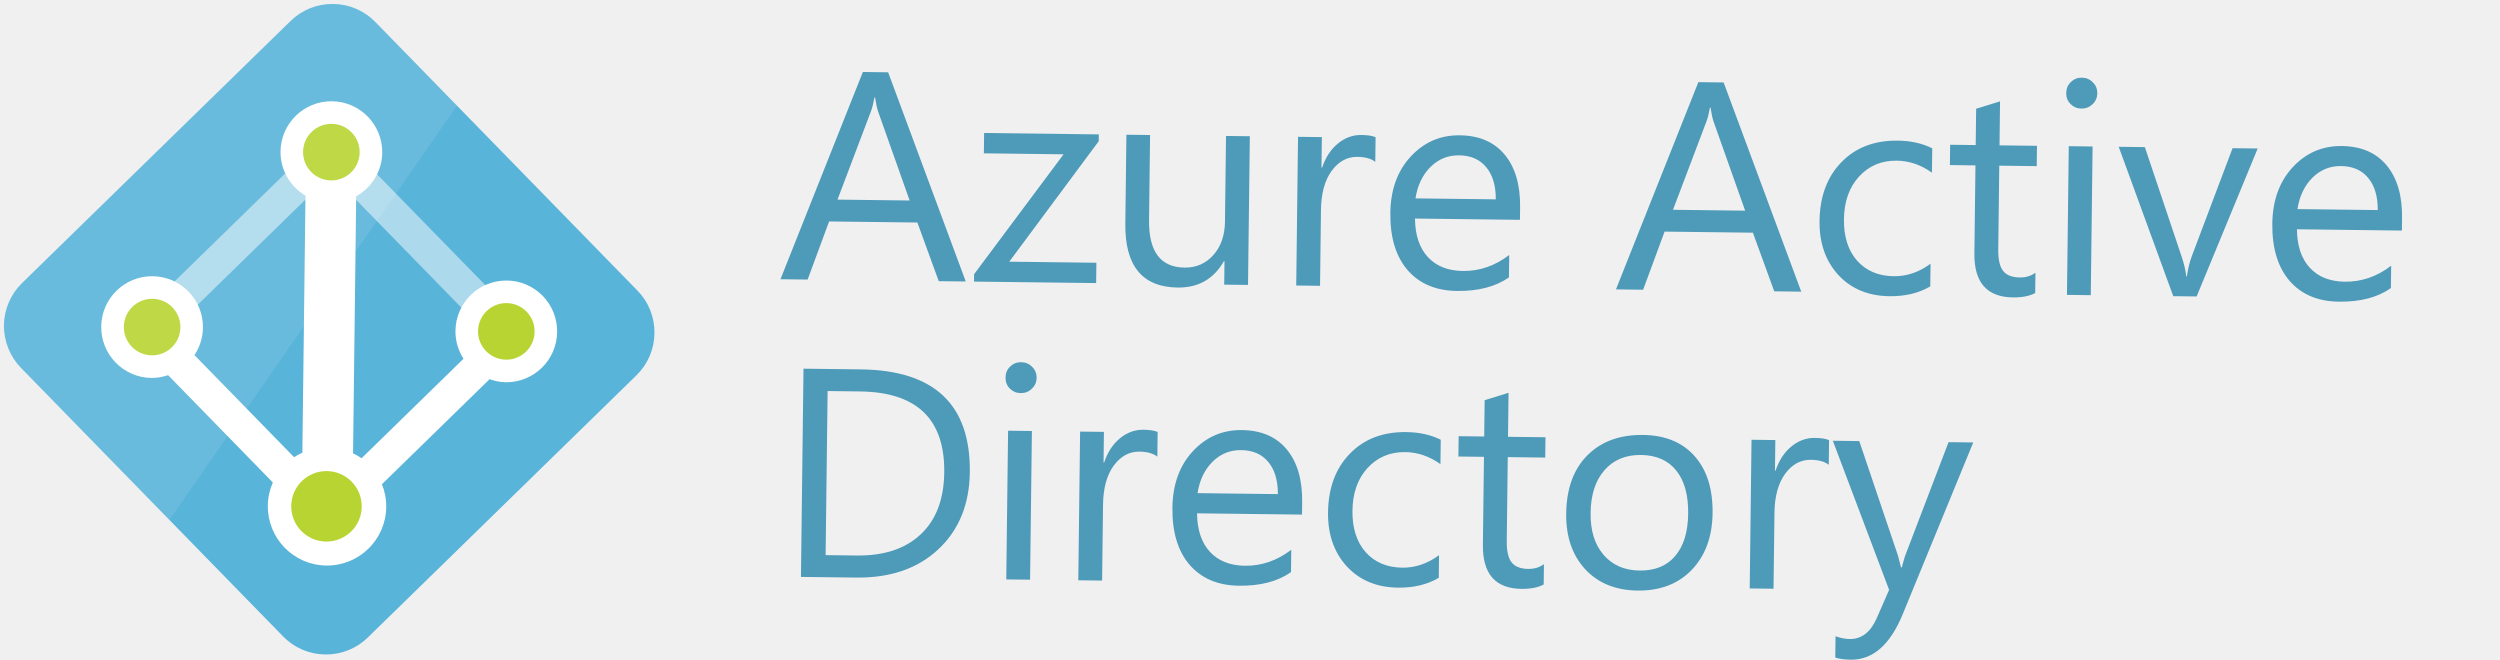
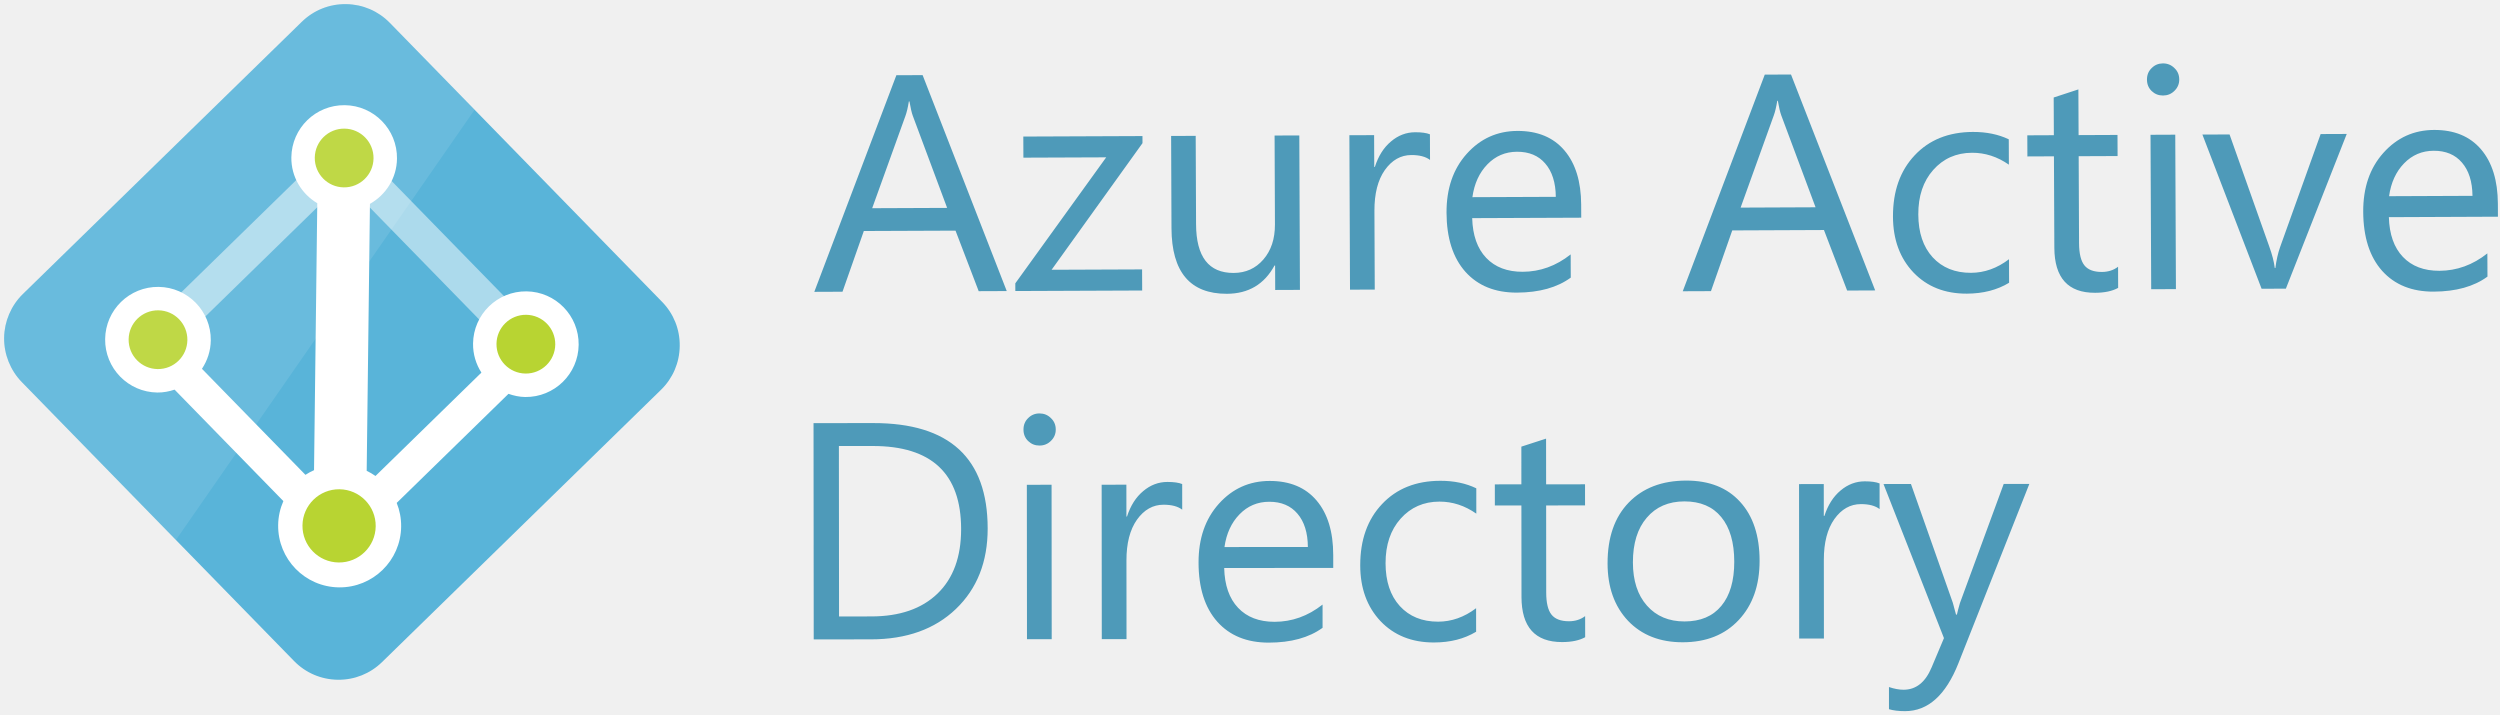
- <svg xmlns="http://www.w3.org/2000/svg" width="269" height="71" viewBox="0 0 269 71" fill="none">
-   <g clip-path="url(#clip0)">
-     <path d="M34.999 70.422C33.274 70.401 31.658 69.709 30.457 68.474L2.261 39.586C1.073 38.368 0.405 36.698 0.426 34.997C0.446 33.298 1.155 31.643 2.372 30.457L31.262 2.263C32.496 1.057 34.125 0.405 35.85 0.426C37.573 0.447 39.188 1.138 40.392 2.374L68.583 31.262C69.791 32.492 70.441 34.123 70.42 35.849C70.399 37.575 69.709 39.189 68.471 40.393L39.587 68.585C38.354 69.791 36.722 70.443 34.999 70.422Z" fill="#59B4D9" />
-     <path d="M54.548 30.185C51.524 30.149 49.044 32.569 49.008 35.591C48.994 36.7 49.316 37.733 49.874 38.602L38.901 49.311C38.615 49.106 38.308 48.934 37.989 48.778L38.326 21.12C39.971 20.193 41.104 18.46 41.128 16.436C41.165 13.413 38.745 10.934 35.721 10.897C32.7 10.86 30.221 13.28 30.184 16.302C30.159 18.327 31.25 20.087 32.87 21.053L32.534 48.71C32.226 48.852 31.923 49.005 31.643 49.193L20.922 38.208C21.484 37.361 21.824 36.352 21.837 35.261C21.874 32.238 19.454 29.759 16.433 29.722C13.409 29.685 10.929 32.105 10.893 35.127C10.856 38.15 13.276 40.63 16.3 40.666C16.927 40.674 17.522 40.554 18.087 40.366L29.357 51.914C29.02 52.677 28.828 53.518 28.817 54.404C28.775 57.922 31.593 60.809 35.111 60.852C38.63 60.895 41.517 58.077 41.559 54.559C41.57 53.689 41.404 52.86 41.098 52.101L52.678 40.801C53.225 40.992 53.8 41.122 54.412 41.13C57.433 41.166 59.912 38.746 59.949 35.724C59.986 32.702 57.567 30.222 54.548 30.185Z" fill="white" />
-     <path opacity="0.5" d="M54.554 38.131L57.081 35.663L36.861 14.951L34.333 17.418L54.554 38.131Z" fill="white" />
-     <path opacity="0.5" d="M36.972 17.467L34.504 14.938L13.787 35.157L16.256 37.686L36.972 17.467Z" fill="white" />
-     <path d="M38.922 54.527C38.897 56.621 37.176 58.298 35.082 58.273C32.986 58.247 31.311 56.529 31.336 54.434C31.361 52.34 33.079 50.663 35.174 50.688C37.267 50.714 38.947 52.432 38.922 54.527Z" fill="#B8D432" />
-     <path d="M38.698 16.406C38.678 18.087 37.299 19.433 35.618 19.412C33.936 19.392 32.591 18.013 32.611 16.332C32.632 14.651 34.011 13.305 35.692 13.326C37.373 13.346 38.718 14.725 38.698 16.406Z" fill="#B8D432" />
-     <path d="M19.412 35.23C19.392 36.911 18.011 38.257 16.332 38.236C14.651 38.216 13.305 36.837 13.326 35.156C13.346 33.474 14.725 32.129 16.406 32.149C18.084 32.17 19.433 33.548 19.412 35.23Z" fill="#B8D432" />
-     <path d="M57.525 35.693C57.504 37.374 56.123 38.72 54.443 38.7C52.763 38.679 51.416 37.3 51.436 35.619C51.457 33.938 52.837 32.592 54.517 32.613C56.197 32.633 57.545 34.012 57.525 35.693Z" fill="#B8D432" />
-     <path opacity="0.1" d="M40.392 2.374C39.188 1.138 37.575 0.447 35.85 0.426C34.127 0.405 32.498 1.057 31.263 2.263L2.374 30.457C1.155 31.643 0.446 33.298 0.426 34.997C0.405 36.698 1.073 38.37 2.263 39.586L18.225 55.942L49.17 11.367L40.392 2.374Z" fill="white" />
-   </g>
-   <path d="M103.915 30.288L101.009 30.253L98.71 23.943L89.211 23.828L86.9 30.081L83.979 30.046L92.844 7.746L95.563 7.779L103.915 30.288ZM97.879 21.574L94.48 11.985C94.369 11.671 94.261 11.17 94.155 10.481L94.092 10.48C93.98 11.114 93.855 11.613 93.715 11.976L90.114 21.479L97.879 21.574ZM118.224 15.196L108.597 28.158L117.971 28.272L117.945 30.459L104.805 30.299L104.815 29.502L114.441 16.603L105.864 16.498L105.89 14.311L118.233 14.461L118.224 15.196ZM134.287 30.658L131.725 30.627L131.756 28.096L131.693 28.095C130.607 30.019 128.95 30.968 126.721 30.941C122.909 30.894 121.03 28.601 121.085 24.059L121.202 14.497L123.748 14.528L123.637 23.684C123.596 27.059 124.867 28.762 127.45 28.793C128.7 28.808 129.732 28.363 130.545 27.456C131.368 26.539 131.789 25.335 131.808 23.846L131.92 14.628L134.482 14.659L134.287 30.658ZM147.981 17.417C147.537 17.068 146.893 16.888 146.05 16.878C144.956 16.865 144.033 17.369 143.281 18.391C142.539 19.413 142.158 20.815 142.136 22.596L142.037 30.752L139.474 30.721L139.669 14.722L142.231 14.753L142.191 18.05L142.254 18.05C142.632 16.93 143.2 16.062 143.957 15.446C144.715 14.82 145.557 14.512 146.484 14.524C147.151 14.532 147.661 14.611 148.013 14.761L147.981 17.417ZM163.547 23.654L152.251 23.516C152.271 25.298 152.733 26.679 153.638 27.658C154.543 28.638 155.797 29.138 157.401 29.157C159.203 29.179 160.866 28.606 162.391 27.437L162.362 29.843C160.943 30.846 159.078 31.334 156.766 31.306C154.505 31.279 152.738 30.533 151.464 29.07C150.19 27.596 149.569 25.541 149.601 22.906C149.632 20.416 150.359 18.399 151.785 16.854C153.22 15.298 154.985 14.533 157.079 14.559C159.172 14.584 160.784 15.281 161.913 16.649C163.042 18.017 163.592 19.904 163.563 22.31L163.547 23.654ZM160.948 21.45C160.956 19.971 160.61 18.816 159.912 17.984C159.224 17.153 158.255 16.729 157.005 16.714C155.797 16.7 154.766 17.119 153.912 17.974C153.058 18.828 152.523 19.952 152.308 21.345L160.948 21.45ZM193.814 31.382L190.908 31.346L188.61 25.037L179.11 24.921L176.8 31.175L173.878 31.139L182.744 8.839L185.462 8.872L193.814 31.382ZM187.779 22.667L184.38 13.078C184.269 12.764 184.161 12.263 184.054 11.574L183.992 11.573C183.88 12.207 183.754 12.706 183.614 13.069L180.014 22.573L187.779 22.667ZM207.697 30.816C206.459 31.541 204.996 31.893 203.309 31.872C201.028 31.844 199.193 31.082 197.805 29.586C196.427 28.08 195.753 26.144 195.782 23.78C195.814 21.145 196.595 19.04 198.124 17.464C199.654 15.879 201.679 15.101 204.2 15.132C205.606 15.149 206.843 15.424 207.909 15.958L207.877 18.583C206.7 17.735 205.434 17.303 204.08 17.287C202.445 17.267 201.094 17.839 200.028 19.003C198.972 20.157 198.432 21.687 198.409 23.593C198.386 25.468 198.858 26.953 199.824 28.048C200.8 29.143 202.117 29.701 203.773 29.721C205.168 29.738 206.486 29.291 207.727 28.379L207.697 30.816ZM218.986 31.532C218.378 31.857 217.579 32.014 216.59 32.002C213.788 31.968 212.406 30.389 212.444 27.264L212.559 17.796L209.809 17.763L209.836 15.575L212.586 15.609L212.633 11.703L215.205 10.906L215.148 15.64L219.179 15.689L219.152 17.876L215.121 17.827L215.012 26.842C214.999 27.915 215.172 28.683 215.531 29.145C215.889 29.608 216.491 29.845 217.335 29.855C217.98 29.863 218.54 29.693 219.013 29.344L218.986 31.532ZM223.962 11.684C223.504 11.679 223.115 11.518 222.796 11.201C222.477 10.885 222.32 10.487 222.326 10.008C222.332 9.529 222.498 9.135 222.825 8.826C223.152 8.508 223.544 8.351 224.003 8.356C224.471 8.362 224.865 8.528 225.184 8.855C225.514 9.172 225.676 9.57 225.67 10.049C225.664 10.507 225.493 10.896 225.156 11.214C224.829 11.533 224.431 11.69 223.962 11.684ZM224.968 31.761L222.406 31.729L222.6 15.73L225.163 15.762L224.968 31.761ZM242.927 15.978L236.358 31.899L233.842 31.868L227.975 15.796L230.787 15.83L234.708 27.504C235 28.361 235.178 29.108 235.243 29.745L235.306 29.745C235.42 28.945 235.595 28.223 235.832 27.58L240.224 15.945L242.927 15.978ZM258.446 24.808L247.15 24.67C247.17 26.452 247.632 27.833 248.537 28.812C249.442 29.792 250.696 30.292 252.3 30.311C254.102 30.333 255.766 29.76 257.29 28.591L257.261 30.997C255.843 32.001 253.977 32.488 251.665 32.46C249.404 32.433 247.637 31.687 246.363 30.224C245.09 28.75 244.469 26.695 244.501 24.06C244.531 21.57 245.259 19.553 246.684 18.008C248.12 16.452 249.884 15.687 251.978 15.713C254.071 15.738 255.683 16.435 256.812 17.803C257.941 19.171 258.491 21.058 258.462 23.464L258.446 24.808ZM255.847 22.604C255.855 21.125 255.51 19.97 254.811 19.138C254.123 18.307 253.155 17.883 251.905 17.868C250.696 17.854 249.665 18.273 248.811 19.128C247.957 19.982 247.422 21.106 247.207 22.499L255.847 22.604ZM86.183 62.075L86.456 39.67L92.642 39.746C100.538 39.842 104.441 43.53 104.353 50.811C104.311 54.269 103.178 57.037 100.954 59.114C98.742 61.181 95.797 62.192 92.12 62.147L86.183 62.075ZM89.051 42.077L88.837 59.732L92.18 59.773C95.118 59.809 97.413 59.05 99.068 57.497C100.722 55.944 101.567 53.725 101.602 50.84C101.672 45.101 98.655 42.194 92.551 42.12L89.051 42.077ZM109.831 42.299C109.373 42.293 108.984 42.132 108.665 41.816C108.346 41.499 108.19 41.102 108.196 40.622C108.201 40.143 108.368 39.749 108.694 39.441C109.021 39.122 109.414 38.965 109.872 38.971C110.341 38.977 110.735 39.143 111.053 39.47C111.383 39.786 111.545 40.184 111.539 40.663C111.533 41.121 111.362 41.51 111.025 41.829C110.698 42.148 110.3 42.304 109.831 42.299ZM110.837 62.375L108.275 62.344L108.47 46.345L111.032 46.376L110.837 62.375ZM124.531 49.134C124.087 48.785 123.443 48.605 122.6 48.595C121.506 48.582 120.583 49.086 119.831 50.108C119.089 51.131 118.708 52.532 118.686 54.313L118.587 62.469L116.025 62.438L116.219 46.439L118.781 46.47L118.741 49.767L118.804 49.768C119.182 48.647 119.75 47.779 120.508 47.163C121.265 46.537 122.108 46.23 123.035 46.241C123.701 46.249 124.211 46.328 124.563 46.478L124.531 49.134ZM140.097 55.371L128.801 55.233C128.821 57.015 129.283 58.396 130.188 59.376C131.093 60.355 132.347 60.855 133.951 60.875C135.753 60.897 137.416 60.323 138.941 59.154L138.912 61.56C137.493 62.564 135.628 63.051 133.316 63.023C131.055 62.996 129.288 62.25 128.014 60.787C126.74 59.313 126.12 57.258 126.152 54.623C126.182 52.134 126.91 50.116 128.335 48.571C129.77 47.016 131.535 46.25 133.629 46.276C135.722 46.301 137.334 46.998 138.463 48.366C139.592 49.734 140.142 51.621 140.113 54.027L140.097 55.371ZM137.498 53.167C137.506 51.688 137.16 50.533 136.462 49.701C135.774 48.87 134.805 48.447 133.556 48.431C132.347 48.417 131.316 48.837 130.462 49.691C129.608 50.545 129.073 51.669 128.858 53.062L137.498 53.167ZM154.812 62.175C153.574 62.9 152.111 63.252 150.424 63.231C148.143 63.204 146.308 62.442 144.92 60.946C143.542 59.439 142.868 57.504 142.897 55.139C142.929 52.504 143.709 50.399 145.239 48.824C146.769 47.238 148.794 46.46 151.315 46.491C152.721 46.508 153.957 46.783 155.024 47.317L154.992 49.942C153.815 49.094 152.549 48.662 151.195 48.646C149.56 48.626 148.209 49.198 147.142 50.362C146.087 51.516 145.547 53.046 145.524 54.952C145.501 56.827 145.973 58.312 146.939 59.407C147.915 60.503 149.231 61.06 150.887 61.081C152.283 61.097 153.601 60.65 154.842 59.738L154.812 62.175ZM166.101 62.891C165.493 63.217 164.694 63.374 163.704 63.362C160.902 63.328 159.521 61.748 159.559 58.623L159.674 49.155L156.924 49.122L156.95 46.934L159.7 46.968L159.748 43.062L162.32 42.265L162.263 46.999L166.294 47.048L166.267 49.236L162.236 49.186L162.126 58.201C162.113 59.274 162.286 60.042 162.645 60.505C163.004 60.968 163.606 61.204 164.449 61.214C165.095 61.222 165.654 61.052 166.127 60.703L166.101 62.891ZM176.203 63.545C173.839 63.516 171.957 62.748 170.559 61.242C169.171 59.725 168.492 57.732 168.522 55.263C168.555 52.576 169.314 50.486 170.801 48.994C172.288 47.501 174.282 46.77 176.782 46.801C179.167 46.83 181.017 47.587 182.333 49.071C183.658 50.556 184.305 52.601 184.274 55.205C184.243 57.757 183.494 59.795 182.027 61.319C180.571 62.832 178.63 63.574 176.203 63.545ZM176.568 48.955C174.922 48.934 173.613 49.481 172.642 50.594C171.67 51.697 171.172 53.233 171.148 55.202C171.125 57.097 171.591 58.598 172.546 59.703C173.502 60.809 174.792 61.371 176.417 61.391C178.073 61.411 179.35 60.89 180.249 59.828C181.157 58.766 181.624 57.246 181.648 55.267C181.672 53.267 181.243 51.72 180.36 50.626C179.488 49.532 178.224 48.975 176.568 48.955ZM196.775 50.013C196.332 49.664 195.688 49.484 194.844 49.474C193.751 49.46 192.828 49.965 192.076 50.987C191.334 52.009 190.952 53.411 190.931 55.192L190.832 63.348L188.269 63.317L188.464 47.318L191.026 47.349L190.986 50.645L191.048 50.646C191.427 49.526 191.995 48.658 192.752 48.042C193.51 47.416 194.352 47.108 195.279 47.119C195.946 47.127 196.455 47.207 196.808 47.357L196.775 50.013ZM212.321 47.608L204.737 66.079C203.384 69.376 201.52 71.01 199.146 70.981C198.479 70.972 197.923 70.898 197.476 70.757L197.504 68.46C198.054 68.655 198.558 68.755 199.016 68.76C200.308 68.776 201.286 68.017 201.95 66.483L203.268 63.468L197.213 47.424L200.057 47.459L204.235 59.823C204.285 59.98 204.389 60.387 204.548 61.046L204.642 61.047C204.697 60.797 204.806 60.403 204.969 59.863L209.665 47.576L212.321 47.608Z" fill="#4E9AB9" />
-   <defs>
-     <clipPath id="clip0">
-       <rect x="0.851" width="70" height="70" transform="rotate(0.696732 0.851196 0)" fill="white" />
-     </clipPath>
-   </defs>
+ <svg xmlns="http://www.w3.org/2000/svg" width="259" height="74" viewBox="0 0 259 74" fill="none">
+   <path d="M34.999 70.422C33.274 70.401 31.658 69.709 30.457 68.474L2.261 39.586C1.073 38.368 0.405 36.698 0.426 34.997C0.446 33.298 1.155 31.643 2.372 30.457L31.262 2.263C32.496 1.057 34.125 0.405 35.85 0.426C37.573 0.447 39.188 1.138 40.392 2.374L68.583 31.262C69.791 32.492 70.441 34.123 70.42 35.849C70.399 37.575 69.709 39.189 68.471 40.393L39.587 68.585C38.354 69.791 36.722 70.443 34.999 70.422Z" fill="#59B4D9" />
+   <path d="M54.548 30.185C51.524 30.149 49.044 32.569 49.008 35.591C48.994 36.7 49.316 37.733 49.874 38.602L38.901 49.311C38.615 49.106 38.308 48.934 37.989 48.778L38.326 21.12C39.971 20.193 41.104 18.46 41.128 16.436C41.165 13.413 38.745 10.934 35.721 10.897C32.7 10.86 30.221 13.28 30.184 16.302C30.159 18.327 31.25 20.087 32.87 21.053L32.534 48.71C32.226 48.852 31.923 49.005 31.643 49.193L20.922 38.208C21.484 37.361 21.824 36.352 21.837 35.261C21.874 32.238 19.454 29.759 16.433 29.722C13.409 29.685 10.929 32.105 10.893 35.127C10.856 38.15 13.276 40.63 16.3 40.666C16.927 40.674 17.522 40.554 18.087 40.366L29.357 51.914C29.02 52.677 28.828 53.518 28.817 54.404C28.775 57.922 31.593 60.809 35.111 60.852C38.63 60.895 41.517 58.077 41.559 54.559C41.57 53.689 41.404 52.86 41.098 52.101L52.678 40.801C53.225 40.992 53.8 41.122 54.412 41.13C57.433 41.166 59.912 38.746 59.949 35.724C59.986 32.702 57.567 30.222 54.548 30.185Z" fill="white" />
+   <path opacity="0.5" d="M54.554 38.131L57.081 35.663L36.861 14.951L34.333 17.418L54.554 38.131Z" fill="white" />
+   <path opacity="0.5" d="M36.972 17.467L34.504 14.938L13.787 35.157L16.256 37.686L36.972 17.467Z" fill="white" />
+   <path d="M38.922 54.527C38.897 56.621 37.176 58.298 35.082 58.273C32.986 58.247 31.311 56.529 31.336 54.434C31.361 52.34 33.079 50.663 35.174 50.688C37.267 50.714 38.947 52.432 38.922 54.527Z" fill="#B8D432" />
+   <path d="M38.698 16.406C38.678 18.087 37.299 19.433 35.618 19.412C33.936 19.392 32.591 18.013 32.611 16.332C32.632 14.651 34.011 13.305 35.692 13.326C37.373 13.346 38.718 14.725 38.698 16.406Z" fill="#B8D432" />
+   <path d="M19.412 35.23C19.392 36.911 18.011 38.257 16.332 38.236C14.651 38.216 13.305 36.837 13.326 35.156C13.346 33.474 14.725 32.129 16.406 32.149C18.084 32.17 19.433 33.548 19.412 35.23Z" fill="#B8D432" />
+   <path d="M57.525 35.693C57.504 37.374 56.123 38.72 54.443 38.7C52.763 38.679 51.416 37.3 51.436 35.619C51.457 33.938 52.837 32.592 54.517 32.613C56.197 32.633 57.545 34.012 57.525 35.693Z" fill="#B8D432" />
+   <path opacity="0.1" d="M40.392 2.374C39.188 1.138 37.575 0.447 35.85 0.426C34.127 0.405 32.498 1.057 31.263 2.263L2.374 30.457C1.155 31.643 0.446 33.298 0.426 34.997C0.405 36.698 1.073 38.37 2.263 39.586L18.225 55.942L49.17 11.367L40.392 2.374Z" fill="white" />
+   <path d="M104.299 30.154L101.393 30.166L98.992 23.894L89.492 23.933L87.283 30.223L84.362 30.235L92.864 7.794L95.583 7.783L104.299 30.154ZM98.123 21.538L94.569 12.006C94.453 11.694 94.337 11.194 94.219 10.507L94.157 10.508C94.055 11.143 93.937 11.644 93.803 12.009L90.358 21.57L98.123 21.538ZM118.362 14.831L108.946 27.948L118.321 27.91L118.33 30.097L105.189 30.151L105.186 29.354L114.602 16.3L106.024 16.334L106.015 14.147L118.359 14.097L118.362 14.831ZM134.673 30.031L132.111 30.041L132.101 27.51L132.038 27.51C130.983 29.452 129.342 30.427 127.113 30.437C123.301 30.452 121.385 28.189 121.366 23.647L121.328 14.085L123.874 14.075L123.912 23.231C123.925 26.606 125.224 28.288 127.807 28.277C129.057 28.273 130.082 27.81 130.88 26.89C131.688 25.96 132.089 24.75 132.084 23.26L132.047 14.041L134.609 14.031L134.673 30.031ZM148.151 16.57C147.701 16.228 147.054 16.059 146.211 16.062C145.117 16.067 144.203 16.586 143.467 17.62C142.742 18.654 142.384 20.062 142.391 21.843L142.424 30L139.861 30.01L139.796 14.01L142.358 14L142.372 17.297L142.435 17.296C142.795 16.17 143.348 15.293 144.095 14.665C144.843 14.026 145.68 13.705 146.607 13.701C147.274 13.698 147.785 13.769 148.14 13.914L148.151 16.57ZM163.816 22.553L152.519 22.599C152.568 24.38 153.052 25.753 153.973 26.718C154.894 27.683 156.156 28.163 157.76 28.156C159.562 28.149 161.216 27.548 162.721 26.355L162.731 28.761C161.329 29.787 159.472 30.305 157.16 30.315C154.899 30.324 153.12 29.607 151.822 28.165C150.525 26.711 149.87 24.667 149.86 22.032C149.85 19.542 150.544 17.513 151.945 15.945C153.355 14.367 155.107 13.573 157.201 13.564C159.294 13.556 160.917 14.226 162.069 15.576C163.22 16.925 163.8 18.803 163.81 21.21L163.816 22.553ZM161.182 20.392C161.166 18.913 160.801 17.763 160.089 16.943C159.388 16.123 158.412 15.716 157.162 15.721C155.954 15.726 154.93 16.162 154.09 17.03C153.25 17.898 152.733 19.03 152.541 20.427L161.182 20.392Z" fill="#4E9AB9" />
+   <path d="M194.27 30.088L191.364 30.101L188.962 23.83L179.461 23.871L177.255 30.162L174.333 30.174L182.83 7.731L185.548 7.719L194.27 30.088ZM188.092 21.474L184.536 11.942C184.419 11.63 184.303 11.131 184.185 10.444L184.123 10.444C184.021 11.08 183.903 11.581 183.769 11.946L180.327 21.508L188.092 21.474ZM208.142 29.294C206.916 30.038 205.459 30.415 203.772 30.422C201.491 30.432 199.643 29.7 198.231 28.227C196.828 26.744 196.122 24.82 196.112 22.455C196.101 19.82 196.847 17.702 198.35 16.102C199.854 14.491 201.865 13.68 204.387 13.669C205.793 13.663 207.034 13.918 208.109 14.434L208.12 17.059C206.929 16.231 205.656 15.82 204.302 15.826C202.667 15.833 201.326 16.427 200.279 17.609C199.242 18.78 198.727 20.319 198.736 22.225C198.744 24.1 199.24 25.577 200.224 26.656C201.218 27.735 202.544 28.271 204.2 28.264C205.595 28.258 206.906 27.788 208.132 26.856L208.142 29.294ZM219.441 29.823C218.838 30.159 218.042 30.329 217.053 30.333C214.251 30.345 212.843 28.789 212.83 25.664L212.788 16.195L210.038 16.207L210.029 14.02L212.779 14.008L212.762 10.101L215.321 9.262L215.342 13.997L219.373 13.979L219.382 16.167L215.351 16.184L215.39 25.2C215.395 26.273 215.581 27.037 215.947 27.494C216.313 27.951 216.919 28.177 217.763 28.174C218.408 28.171 218.965 27.992 219.432 27.635L219.441 29.823ZM224.089 9.896C223.631 9.898 223.24 9.744 222.915 9.433C222.591 9.122 222.428 8.726 222.426 8.247C222.424 7.768 222.583 7.372 222.905 7.058C223.227 6.733 223.616 6.57 224.075 6.568C224.543 6.566 224.94 6.726 225.264 7.047C225.6 7.358 225.768 7.754 225.77 8.233C225.772 8.691 225.607 9.082 225.275 9.407C224.954 9.731 224.558 9.894 224.089 9.896ZM225.426 29.953L222.864 29.964L222.794 13.964L225.357 13.953L225.426 29.953ZM243.122 13.877L236.817 29.904L234.301 29.915L228.169 13.941L230.982 13.929L235.094 25.536C235.401 26.389 235.591 27.133 235.666 27.768L235.729 27.768C235.83 26.965 235.993 26.241 236.22 25.594L240.419 13.888L243.122 13.877ZM258.785 22.45L247.488 22.498C247.537 24.279 248.022 25.652 248.943 26.617C249.864 27.582 251.126 28.061 252.73 28.054C254.532 28.046 256.187 27.445 257.691 26.251L257.702 28.657C256.301 29.684 254.443 30.203 252.131 30.213C249.87 30.223 248.091 29.506 246.793 28.064C245.496 26.611 244.841 24.567 244.829 21.932C244.818 19.442 245.513 17.413 246.912 15.845C248.322 14.265 250.074 13.472 252.168 13.462C254.261 13.453 255.884 14.123 257.036 15.473C258.187 16.822 258.768 18.7 258.779 21.106L258.785 22.45ZM256.15 20.289C256.133 18.81 255.769 17.66 255.057 16.841C254.355 16.021 253.38 15.613 252.13 15.619C250.921 15.624 249.897 16.061 249.057 16.929C248.218 17.797 247.701 18.93 247.509 20.326L256.15 20.289Z" fill="#4E9AB9" />
+   <path d="M84.301 66.242L84.282 43.836L90.469 43.831C98.365 43.824 102.316 47.461 102.323 54.742C102.326 58.2 101.229 60.983 99.032 63.089C96.847 65.184 93.916 66.234 90.239 66.237L84.301 66.242ZM86.909 46.209L86.924 63.865L90.268 63.862C93.205 63.86 95.491 63.071 97.125 61.497C98.759 59.922 99.575 57.693 99.572 54.807C99.568 49.068 96.513 46.2 90.409 46.206L86.909 46.209ZM107.689 46.159C107.231 46.16 106.84 46.004 106.517 45.692C106.194 45.38 106.033 44.984 106.033 44.505C106.031 44.026 106.193 43.63 106.515 43.317C106.838 42.993 107.229 42.832 107.687 42.831C108.156 42.831 108.552 42.992 108.874 43.315C109.208 43.627 109.376 44.023 109.376 44.502C109.376 44.96 109.21 45.351 108.877 45.674C108.554 45.997 108.158 46.159 107.689 46.159ZM108.957 66.221L106.395 66.223L106.381 50.223L108.943 50.221L108.957 66.221ZM122.477 52.803C122.029 52.459 121.382 52.288 120.539 52.289C119.445 52.29 118.529 52.806 117.79 53.838C117.062 54.87 116.699 56.277 116.7 58.058L116.707 66.214L114.145 66.216L114.131 50.216L116.693 50.214L116.696 53.511L116.759 53.511C117.122 52.386 117.679 51.51 118.429 50.885C119.178 50.248 120.017 49.93 120.944 49.929C121.61 49.929 122.121 50.001 122.475 50.147L122.477 52.803ZM138.123 58.836L126.826 58.846C126.87 60.627 127.349 62.002 128.267 62.97C129.185 63.938 130.445 64.421 132.049 64.419C133.852 64.418 135.507 63.823 137.017 62.634L137.019 65.04C135.613 66.062 133.755 66.574 131.442 66.576C129.181 66.578 127.405 65.856 126.112 64.409C124.819 62.952 124.172 60.906 124.17 58.27C124.167 55.781 124.869 53.754 126.274 52.19C127.688 50.616 129.443 49.828 131.537 49.826C133.63 49.824 135.251 50.5 136.398 51.853C137.545 53.206 138.119 55.086 138.122 57.492L138.123 58.836ZM135.496 56.666C135.484 55.187 135.123 54.037 134.415 53.214C133.716 52.392 132.741 51.981 131.492 51.983C130.283 51.983 129.258 52.417 128.415 53.282C127.572 54.147 127.052 55.278 126.855 56.674L135.496 56.666ZM152.926 65.448C151.697 66.189 150.239 66.56 148.552 66.561C146.271 66.563 144.426 65.825 143.018 64.347C141.621 62.859 140.922 60.933 140.92 58.568C140.918 55.933 141.67 53.817 143.179 52.222C144.689 50.617 146.703 49.813 149.224 49.811C150.631 49.809 151.87 50.069 152.944 50.589L152.946 53.214C151.758 52.382 150.487 51.966 149.133 51.967C147.497 51.968 146.154 52.558 145.102 53.736C144.062 54.904 143.542 56.441 143.544 58.347C143.546 60.222 144.037 61.701 145.017 62.783C146.007 63.866 147.33 64.406 148.987 64.405C150.383 64.403 151.695 63.939 152.924 63.011L152.926 65.448ZM164.223 66.016C163.619 66.35 162.822 66.518 161.832 66.519C159.03 66.521 157.629 64.96 157.626 61.835L157.617 52.366L154.867 52.368L154.865 50.181L157.615 50.178L157.612 46.272L160.173 45.442L160.178 50.176L164.209 50.173L164.211 52.36L160.18 52.364L160.187 61.379C160.188 62.452 160.371 63.218 160.736 63.676C161.101 64.134 161.706 64.362 162.549 64.362C163.195 64.361 163.752 64.183 164.22 63.829L164.223 66.016ZM174.333 66.539C171.968 66.541 170.077 65.798 168.659 64.309C167.251 62.811 166.546 60.827 166.544 58.358C166.542 55.671 167.274 53.571 168.741 52.059C170.209 50.548 172.193 49.791 174.693 49.788C177.079 49.787 178.938 50.519 180.273 51.987C181.618 53.454 182.291 55.49 182.294 58.094C182.296 60.647 181.574 62.694 180.127 64.237C178.691 65.769 176.76 66.537 174.333 66.539ZM174.507 51.945C172.861 51.946 171.56 52.51 170.603 53.636C169.646 54.751 169.168 56.293 169.169 58.262C169.171 60.158 169.657 61.652 170.626 62.745C171.596 63.838 172.893 64.384 174.518 64.382C176.175 64.381 177.445 63.843 178.33 62.77C179.224 61.696 179.671 60.17 179.669 58.191C179.667 56.191 179.218 54.649 178.321 53.567C177.435 52.484 176.164 51.944 174.507 51.945ZM194.726 52.74C194.279 52.397 193.633 52.225 192.789 52.226C191.696 52.227 190.779 52.743 190.041 53.775C189.312 54.807 188.948 56.214 188.95 57.995L188.958 66.151L186.395 66.153L186.381 50.153L188.943 50.151L188.946 53.448L189.008 53.448C189.373 52.323 189.929 51.447 190.678 50.822C191.428 50.185 192.266 49.867 193.193 49.866C193.86 49.866 194.37 49.938 194.725 50.084L194.726 52.74ZM210.24 50.133L202.897 68.701C201.587 72.015 199.745 73.673 197.371 73.675C196.703 73.676 196.147 73.608 195.698 73.474L195.696 71.177C196.248 71.364 196.754 71.457 197.212 71.457C198.504 71.455 199.472 70.684 200.116 69.141L201.394 66.109L195.131 50.146L197.975 50.143L202.314 62.452C202.366 62.608 202.475 63.014 202.643 63.67L202.737 63.67C202.788 63.42 202.892 63.024 203.048 62.483L207.584 50.135L210.24 50.133Z" fill="#4E9AB9" />
</svg>
